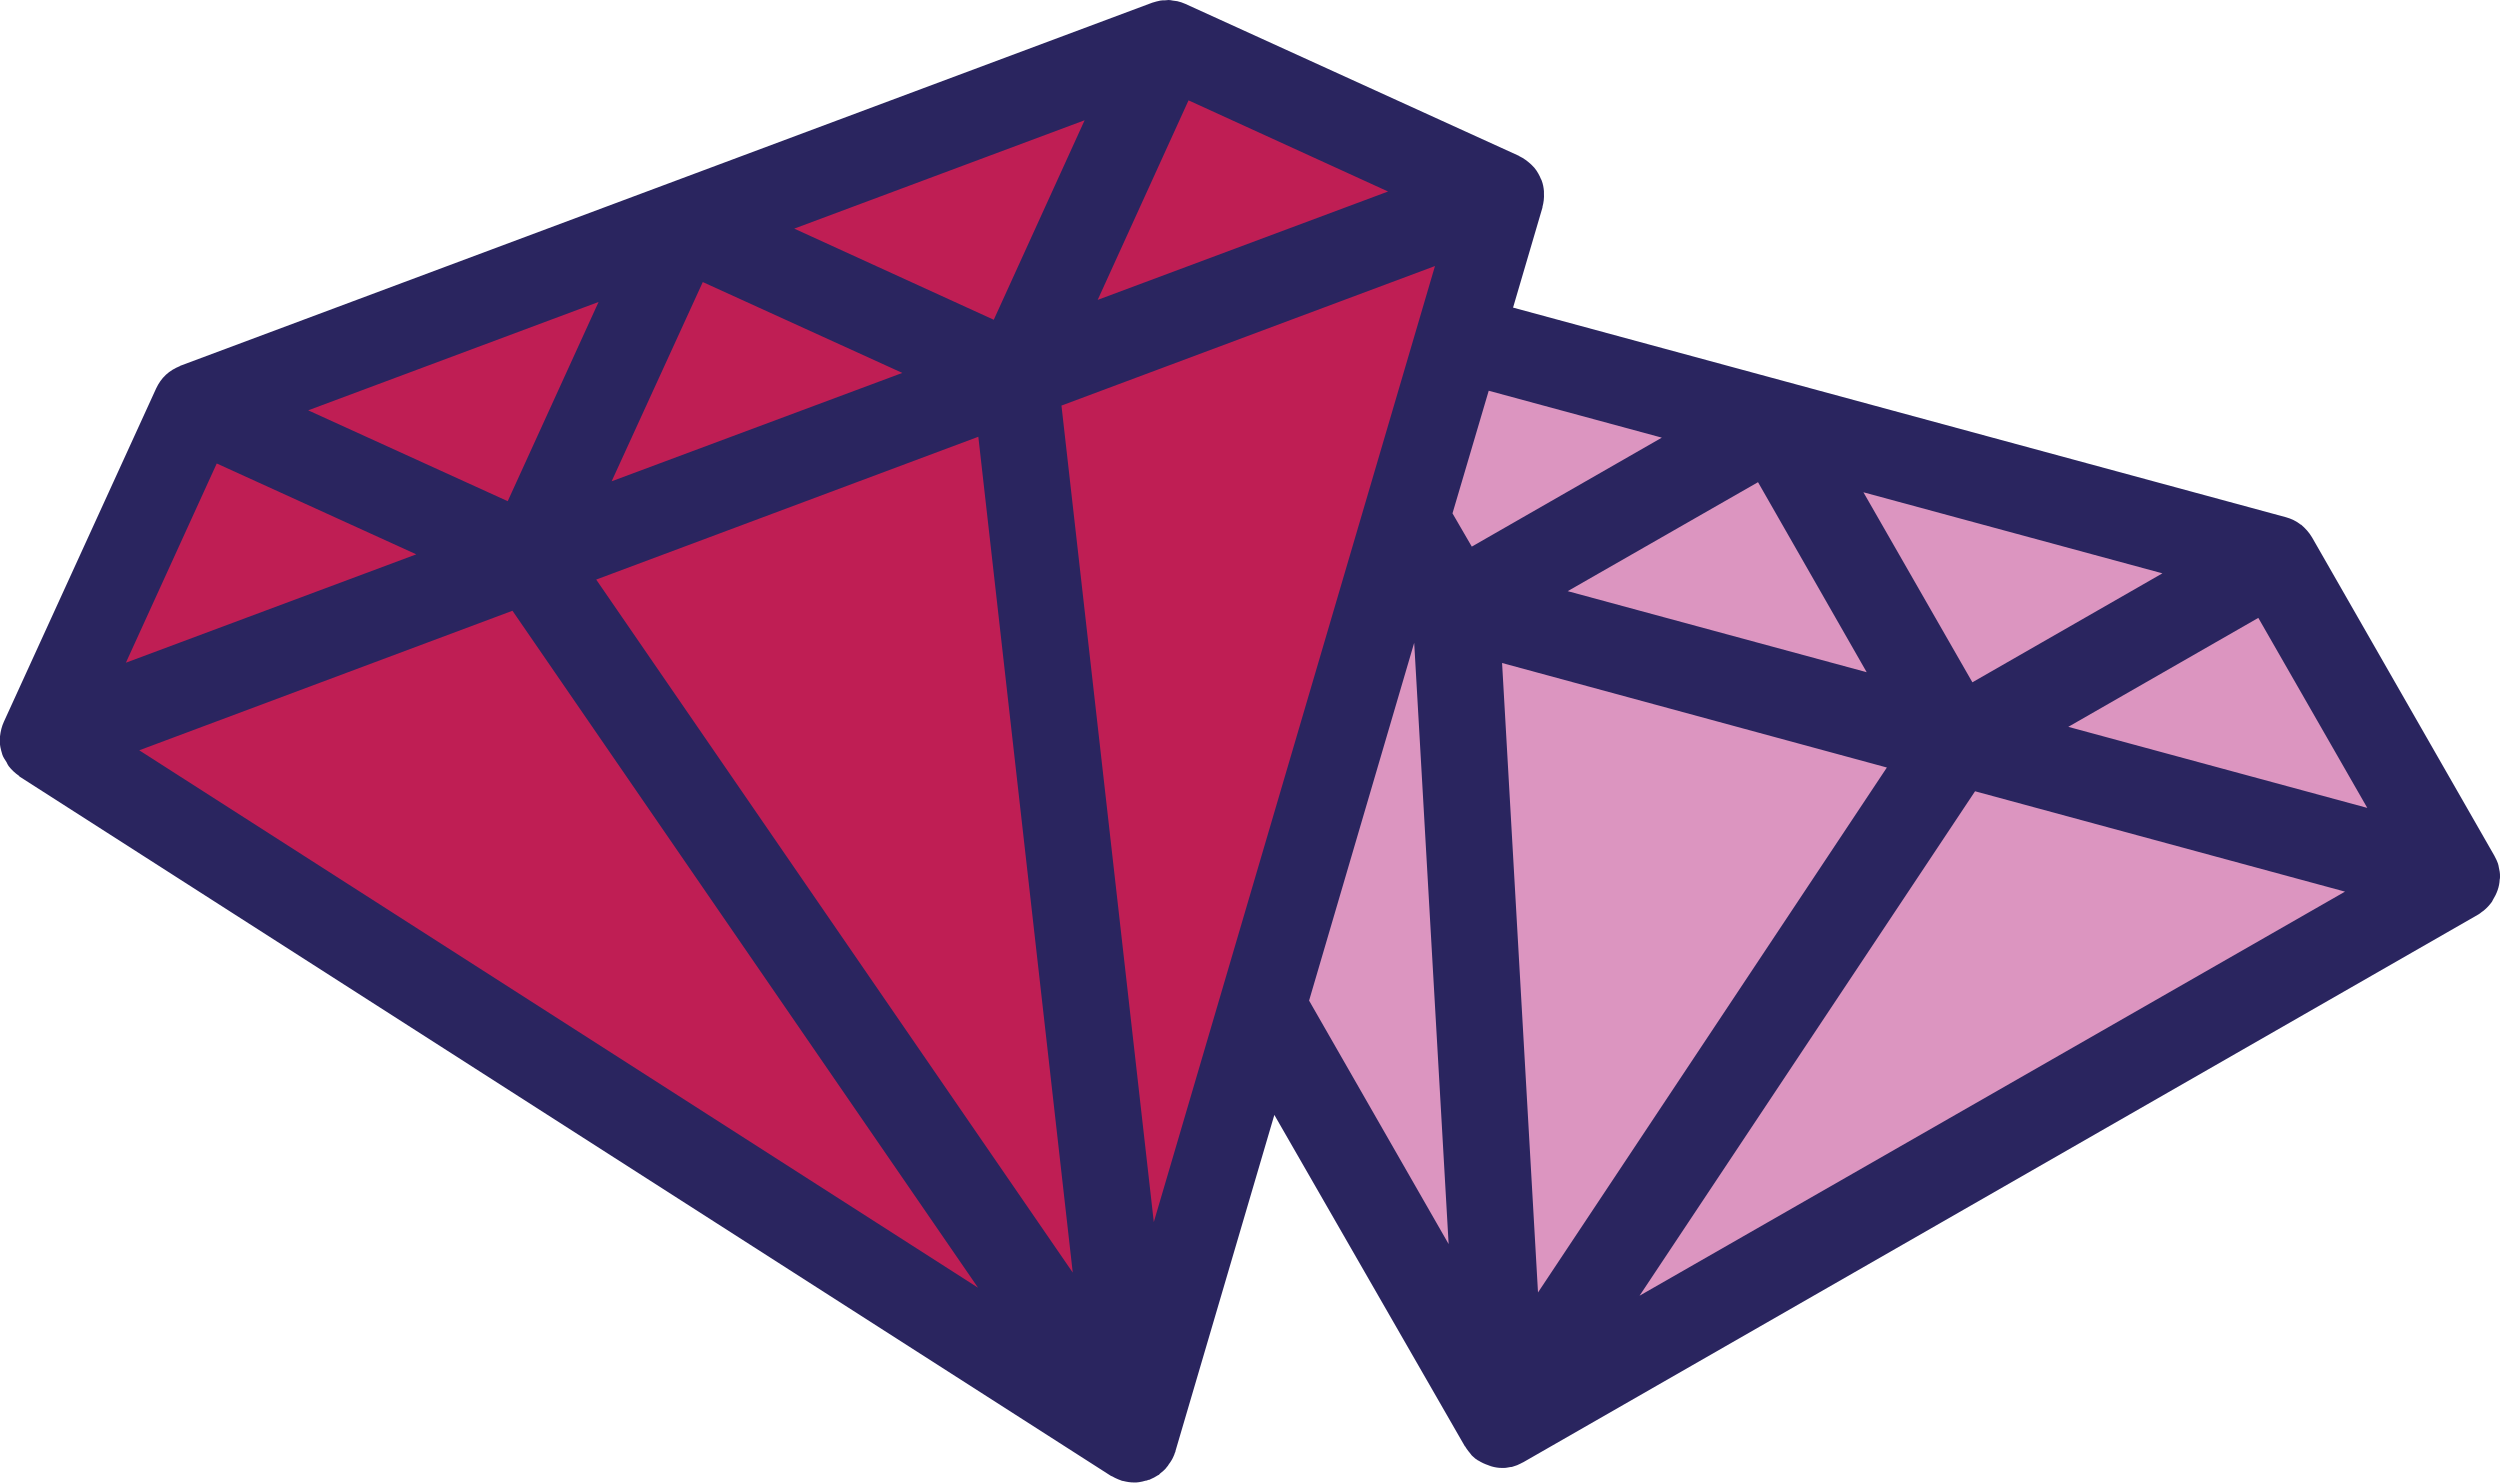
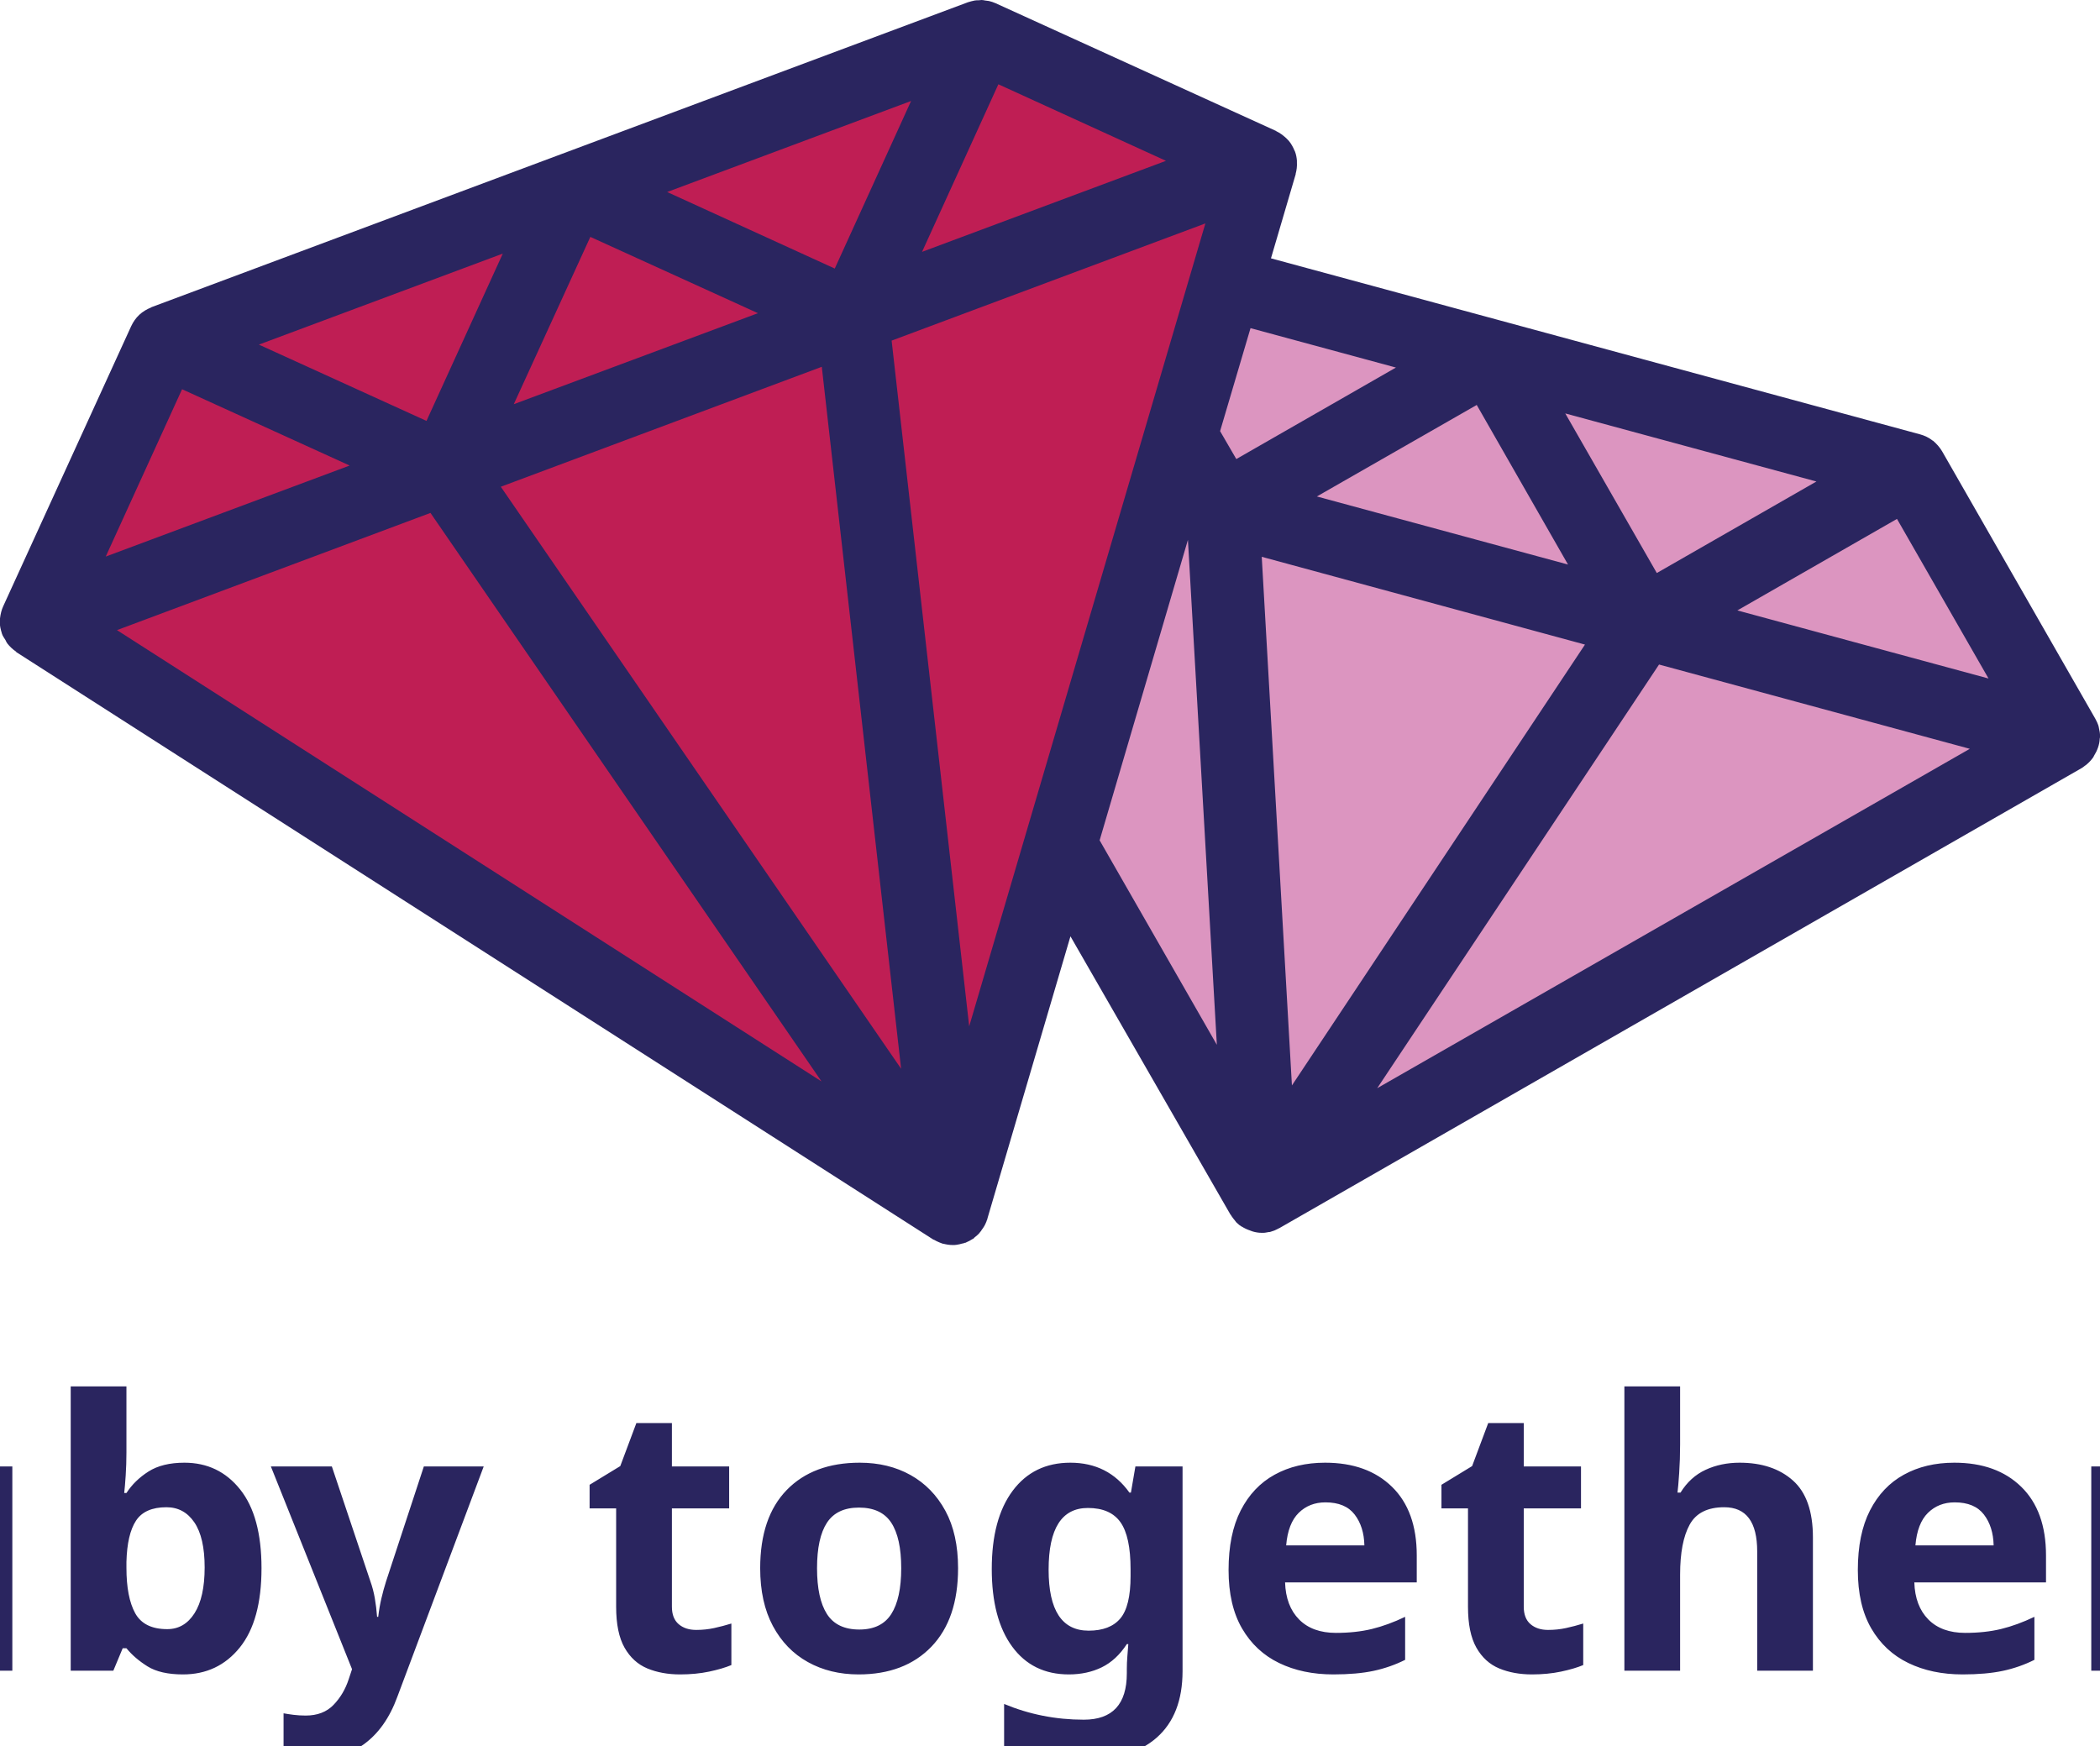
- <svg xmlns="http://www.w3.org/2000/svg" version="1.1" id="Layer_1" x="0px" y="0px" viewBox="0 0 842 499.4" style="enable-background:new 0 0 842 499.4;" xml:space="preserve">
+ <svg xmlns="http://www.w3.org/2000/svg" version="1.1" id="Layer_1" x="0px" y="0px" viewBox="0 0 842 700" style="enable-background:new 0 0 842 700;" xml:space="preserve">
  <style type="text/css">
	.st0{fill:#BF1E54;}
	.st1{fill:#DC95C0;}
	.st2{fill:#2A255F;}
</style>
  <polygon class="st0" points="22.6,249.7 70.8,138.2 388.8,17.6 496.2,65.8 382.2,475.8 " />
  <polygon class="st1" points="496.2,115.1 426,347.5 503.9,475.8 817.4,295.5 767,187.5 " />
  <path class="st2" d="M842,295.2c0-0.5,0-1.1-0.1-1.6c-0.1-0.5-0.2-1-0.3-1.5c-0.1-0.4-0.1-0.8-0.3-1.3c-0.3-0.8-0.6-1.5-1-2.2  c-0.1-0.1-0.1-0.3-0.2-0.4L778.7,181c-1-1.7-2.3-3.1-3.7-4.3c0,0-0.1,0-0.1,0c-1.5-1.2-3.2-2-5-2.5c0,0,0,0,0,0l-260.3-70.6  l9.9-33.7c0-0.1,0-0.2,0-0.2c0.4-1.5,0.6-3,0.5-4.6c0-0.2,0-0.5,0-0.7c-0.1-1.2-0.3-2.4-0.8-3.7c-0.1-0.2-0.2-0.4-0.3-0.6  c-0.1-0.2-0.2-0.5-0.3-0.7c-0.7-1.4-1.5-2.7-2.6-3.7c-0.1-0.1-0.2-0.2-0.3-0.3c-1.2-1.1-2.5-2.1-4-2.8c0,0-0.1-0.1-0.1-0.1  L399.2,1.3c-0.9-0.4-1.8-0.7-2.7-0.9c-0.5-0.1-1-0.1-1.5-0.2C394.5,0.1,394,0,393.6,0c-0.4,0-0.7,0.1-1.1,0.1c-0.6,0-1.2,0-1.7,0.1  c0,0,0,0,0,0c-0.9,0.2-1.8,0.4-2.7,0.7L60.7,123.2c0,0-0.1,0.1-0.1,0.1c-1.7,0.7-3.3,1.6-4.7,2.9c0,0-0.1,0.1-0.1,0.1  c-1.3,1.2-2.4,2.8-3.2,4.5L1.3,243.1c-0.7,1.5-1.1,3.2-1.3,4.9c0,0.1,0,0.2-0.1,0.3c-0.1,1.5,0.1,3,0.5,4.5c0.1,0.2,0.1,0.5,0.2,0.7  c0.1,0.2,0.1,0.5,0.2,0.7c0.3,0.9,0.9,1.7,1.4,2.5c0.2,0.4,0.4,0.9,0.7,1.3c1,1.3,2.2,2.4,3.5,3.3c0.1,0,0.1,0.1,0.1,0.2  l367.7,235.6c0.2,0.1,0.4,0.1,0.5,0.2c0.5,0.3,1.1,0.6,1.6,0.8c0.3,0.1,0.6,0.3,1,0.4c0.3,0.1,0.6,0.3,1,0.3  c1.2,0.3,2.4,0.5,3.7,0.5c0,0,0,0,0,0h0l0,0l0,0h0c0,0,0,0,0,0c0.5,0,1.1,0,1.6-0.1c0.8-0.1,1.5-0.3,2.2-0.5c0.2,0,0.3,0,0.5-0.1  c0.2-0.1,0.4-0.1,0.6-0.2c0.1,0,0.1,0,0.2,0c0.2-0.1,0.4-0.2,0.6-0.3c0.7-0.3,1.3-0.6,1.9-1c0.2-0.1,0.3-0.2,0.5-0.3c0,0,0,0,0.1,0  c0.2-0.1,0.3-0.3,0.5-0.5c0.4-0.3,0.8-0.7,1.2-1c0.2-0.2,0.4-0.4,0.6-0.6c0.1-0.1,0.3-0.3,0.4-0.5c0.3-0.3,0.6-0.7,0.8-1.1  c0.2-0.3,0.5-0.6,0.7-1c0.1-0.2,0.2-0.3,0.3-0.5c0.2-0.3,0.3-0.6,0.5-1c0.2-0.4,0.4-0.9,0.5-1.3c0.1-0.2,0.2-0.3,0.2-0.5  c0,0,0-0.1,0-0.1l33.3-113.2L493.3,487c0,0.1,0.1,0.1,0.2,0.2c0.2,0.3,0.3,0.6,0.5,0.8c0.3,0.5,0.7,0.9,1,1.3  c0.2,0.3,0.5,0.6,0.7,0.9c0.3,0.3,0.7,0.6,1,0.9c0.2,0.1,0.3,0.3,0.5,0.4c0,0,0,0,0.1,0c0.2,0.1,0.3,0.3,0.5,0.4c0,0,0.1,0,0.1,0  c1.1,0.7,2.2,1.2,3.4,1.6c0.2,0.1,0.4,0.2,0.6,0.2c0,0,0.1,0,0.1,0.1c0.1,0,0.2,0,0.4,0.1c1.1,0.3,2.2,0.5,3.4,0.5l0,0  c0.3,0,0.6,0,0.8,0c0.7,0,1.4-0.2,2.1-0.3c0.2,0,0.5,0,0.7-0.1c1.1-0.3,2.1-0.7,3-1.2c0.1-0.1,0.3-0.2,0.4-0.2  c0.1,0,0.1-0.1,0.2-0.1L834.7,308c0.4-0.2,0.7-0.5,1.1-0.8c0.2-0.2,0.5-0.3,0.7-0.5c1.1-0.9,2-1.9,2.8-3c0.1-0.2,0.2-0.4,0.3-0.6  c1.3-2.1,2.2-4.4,2.3-6.9C842,296,842,295.6,842,295.2z M728.3,193.1l-64,36.7l-36.7-64L728.3,193.1z M628.7,226.4L528,199.1  l64.1-36.7L628.7,226.4z M73,156.1l67.2,30.6l-97.8,36.5L73,156.1z M467.5,64.5L369.7,101l30.6-67.2L467.5,64.5z M329.5,147.1  l31.8,281.5L200.8,195.2L329.5,147.1z M206,162.1L236.7,95l67.2,30.6L206,162.1z M334.7,107.7L267.5,77l97.8-36.5L334.7,107.7z   M171,168.8l-67.2-30.6l97.8-36.5L171,168.8z M172.6,205.7l156.8,228l-282.5-181L172.6,205.7z M388.6,411.6l-31.1-275l125.8-47  L388.6,411.6z M440.9,337l35.4-120.5L487.9,419L440.9,337z M495.7,184.1l-6.5-11.2l12.2-41.3l58.3,15.8L495.7,184.1z M505.9,223.3  l129.6,35.2L518,435.3L505.9,223.3z M552.2,436.4l113-169.9l124.6,33.8L552.2,436.4z M696.6,244.8l64-36.7l36.7,64L696.6,244.8z" />
+   <text x="-150" y="670" font-family="Campton, Verdana, sans-serif" font-size="150" font-weight="bold" fill="#2a255f">ruby together</text>
</svg>
